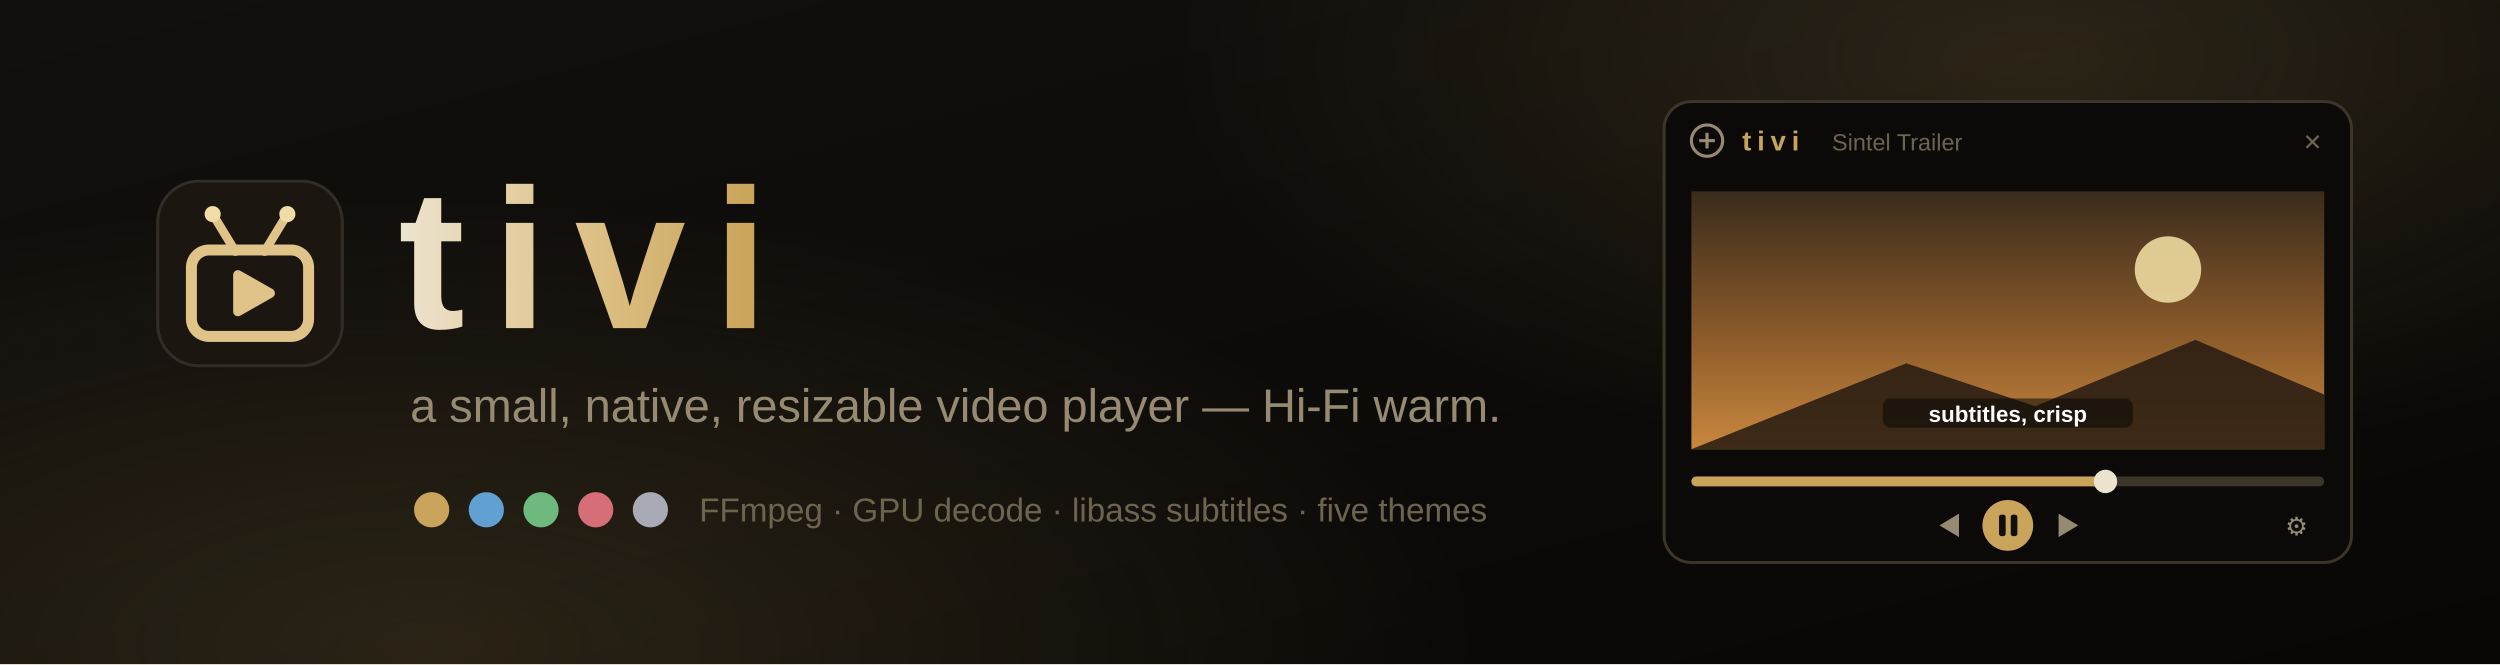
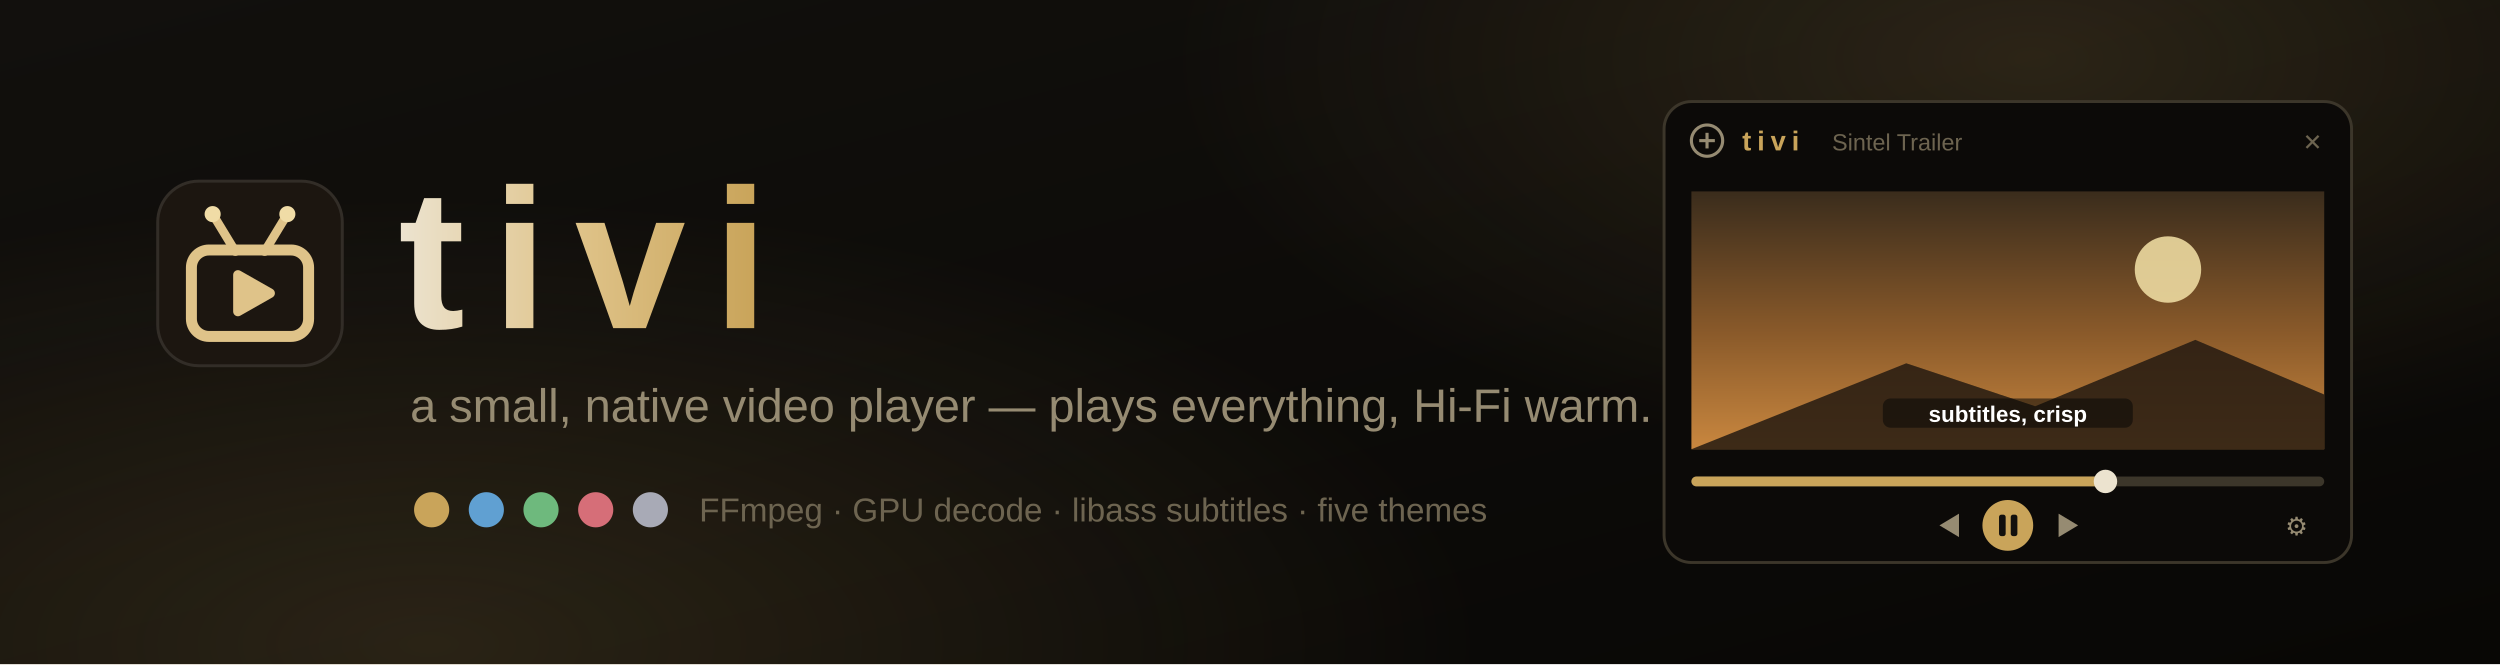
<svg xmlns="http://www.w3.org/2000/svg" viewBox="0 0 1280 340" font-family="Segoe UI, Arial, sans-serif">
  <defs>
    <linearGradient id="bg" x1="0" y1="0" x2="1" y2="1">
      <stop offset="0" stop-color="#12100d" />
      <stop offset="1" stop-color="#080705" />
    </linearGradient>
    <linearGradient id="gold" x1="0" y1="0" x2="1" y2="0">
      <stop offset="0" stop-color="#ece3cf" />
      <stop offset="0.5" stop-color="#dfc389" />
      <stop offset="1" stop-color="#c9a45a" />
    </linearGradient>
    <linearGradient id="sunset" x1="0" y1="0" x2="0" y2="1">
      <stop offset="0" stop-color="#3a2c1c" />
      <stop offset="0.55" stop-color="#8a5a2a" />
      <stop offset="1" stop-color="#c9873f" />
    </linearGradient>
    <radialGradient id="glow" cx="0.5" cy="0.5" r="0.5">
      <stop offset="0" stop-color="#c9a45a" stop-opacity="0.16" />
      <stop offset="1" stop-color="#c9a45a" stop-opacity="0" />
    </radialGradient>
  </defs>
  <rect width="1280" height="340" fill="url(#bg)" />
  <ellipse cx="220" cy="330" rx="540" ry="230" fill="url(#glow)" />
  <ellipse cx="1040" cy="30" rx="440" ry="210" fill="url(#glow)" />
  <g transform="translate(80,92) scale(0.375)">
    <rect width="256" height="256" rx="58" fill="#1c1610" />
    <rect x="2" y="2" width="252" height="252" rx="56" fill="none" stroke="#ffffff" stroke-opacity="0.10" stroke-width="4" />
    <g stroke="#dfc389" stroke-width="12" stroke-linecap="round">
      <line x1="108" y1="98" x2="77" y2="47" />
      <line x1="148" y1="98" x2="179" y2="47" />
    </g>
    <circle cx="77" cy="47" r="11" fill="#f0dca6" />
    <circle cx="179" cy="47" r="11" fill="#f0dca6" />
    <rect x="48" y="96" width="160" height="118" rx="24" fill="none" stroke="#dfc389" stroke-width="15" />
    <path d="M105 130 v50 a6.5 6.5 0 0 0 9.8 5.6 l44 -25 a6.5 6.5 0 0 0 0 -11.2 l-44 -25 a6.5 6.5 0 0 0 -9.8 5.6 z" fill="#dfc389" />
  </g>
  <text x="204" y="168" font-size="102" font-weight="700" letter-spacing="14" fill="url(#gold)">tivi</text>
-   <text x="210" y="216" font-size="24" fill="#968b72">a small, native, resizable video player — Hi‑Fi warm.</text>
+   <text x="210" y="216" font-size="24" fill="#968b72">a small, native video player — plays everything, Hi‑Fi warm.</text>
  <g transform="translate(212,252)">
    <circle cx="9" cy="9" r="9" fill="#c9a45a" />
    <circle cx="37" cy="9" r="9" fill="#60a0d2" />
    <circle cx="65" cy="9" r="9" fill="#6eb97d" />
    <circle cx="93" cy="9" r="9" fill="#d66e78" />
    <circle cx="121" cy="9" r="9" fill="#a8aab6" />
    <text x="146" y="15" font-size="17" fill="#6d6450">FFmpeg · GPU decode · libass subtitles · five themes</text>
  </g>
  <g transform="translate(852,52)">
    <rect x="0" y="0" width="352" height="236" rx="14" fill="#0c0a08" stroke="#3c362a" stroke-width="1.5" />
    <circle cx="22" cy="20" r="8" fill="none" stroke="#968b72" stroke-width="1.6" />
    <path d="M22 16 v8 M18 20 h8" stroke="#968b72" stroke-width="1.6" />
    <text x="40" y="25" font-size="14" font-weight="600" letter-spacing="3" fill="#c9a45a">tivi</text>
    <text x="86" y="25" font-size="12" fill="#6d6450">Sintel Trailer</text>
    <text x="332" y="25" font-size="12" fill="#6d6450" text-anchor="middle">✕</text>
    <rect x="14" y="46" width="324" height="132" fill="url(#sunset)" />
    <circle cx="258" cy="86" r="17" fill="#ecd9a0" opacity="0.9" />
    <path d="M14 178 l110 -44 66 22 82 -34 66 28 v28 h-324 z" fill="#241a10" opacity="0.85" />
    <rect x="112" y="152" width="128" height="15" rx="4" fill="#080705" opacity="0.55" />
    <text x="176" y="164" font-size="11.5" font-weight="600" fill="#ffffff" text-anchor="middle">subtitles, crisp</text>
    <rect x="14" y="192" width="324" height="5" rx="2.5" fill="#3c362a" />
    <rect x="14" y="192" width="212" height="5" rx="2.5" fill="#c9a45a" />
    <circle cx="226" cy="194.5" r="6" fill="#ece3cf" />
    <circle cx="176" cy="217" r="13" fill="#c9a45a" />
    <rect x="171.5" y="211.5" width="3.4" height="11" rx="1.2" fill="#12100d" />
    <rect x="177.5" y="211.5" width="3.4" height="11" rx="1.2" fill="#12100d" />
    <path d="M140 211 v12 M141 217 l10 -6 v12 z" stroke="#968b72" stroke-width="0" fill="#968b72" />
    <path d="M212 211 v12 M201 217 l10 -6 v12 z" transform="scale(-1,1) translate(-413,0)" fill="#968b72" />
    <text x="318" y="222" font-size="13" fill="#968b72">⚙</text>
  </g>
</svg>
